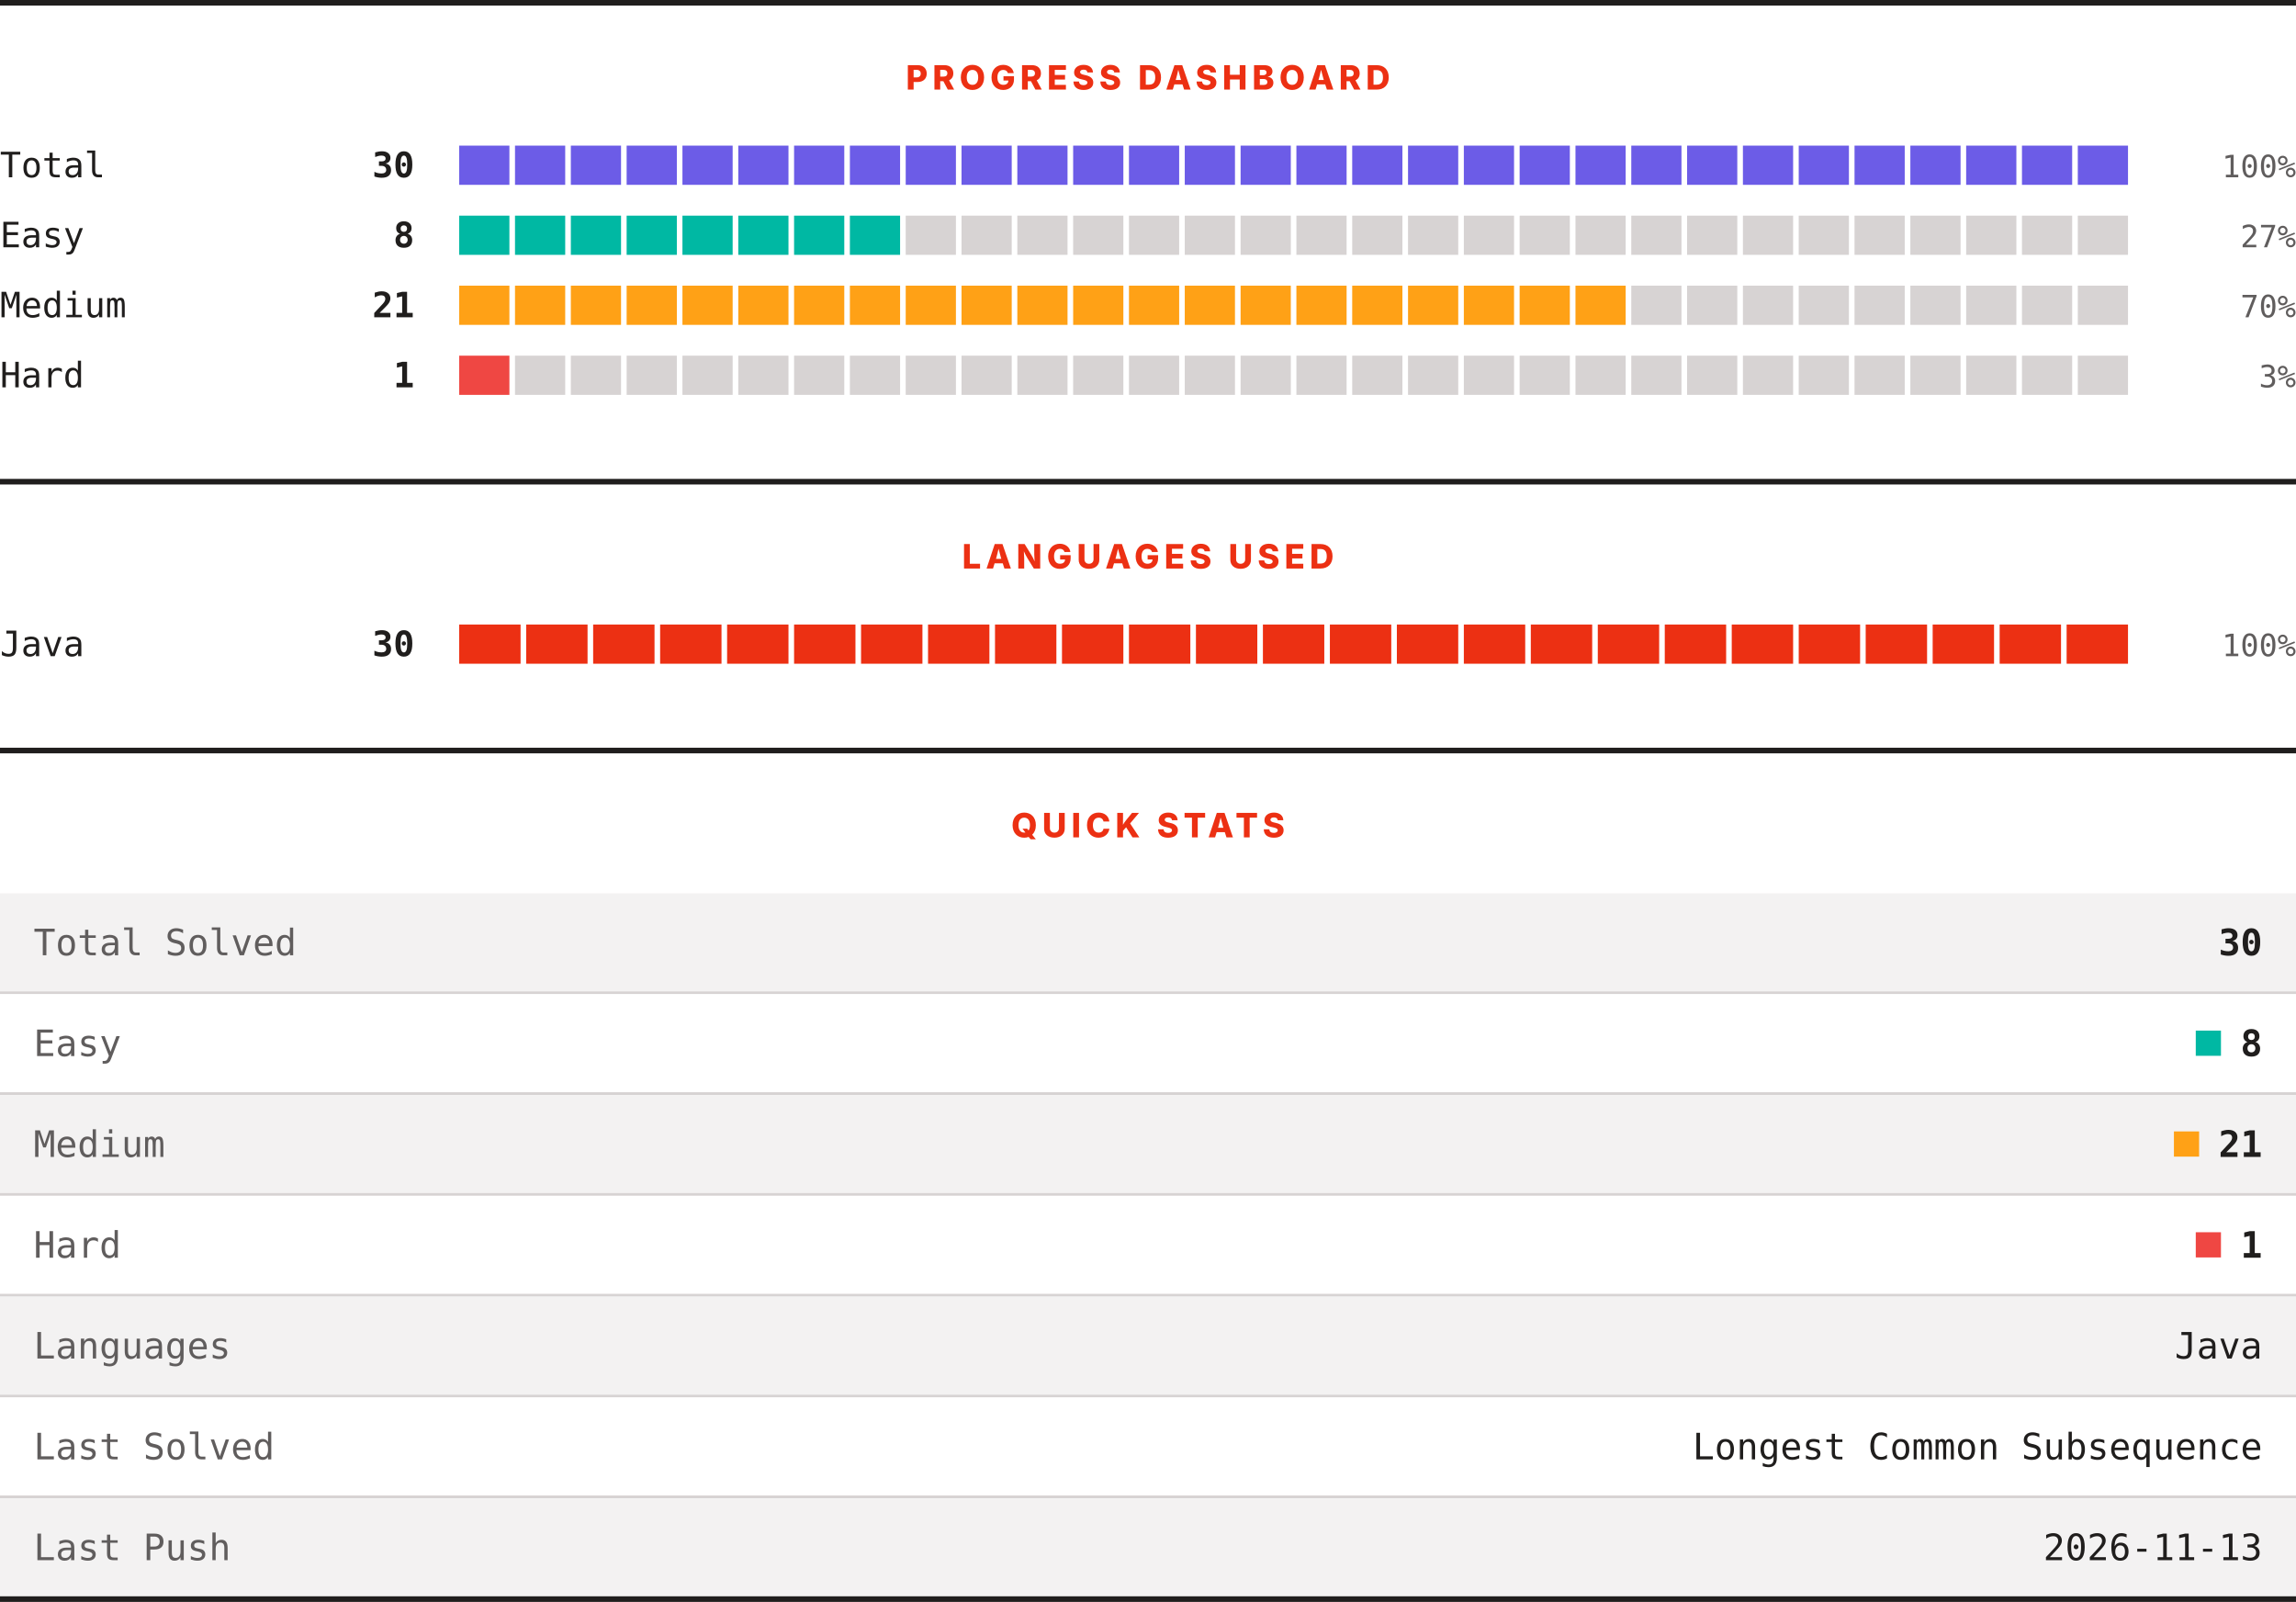
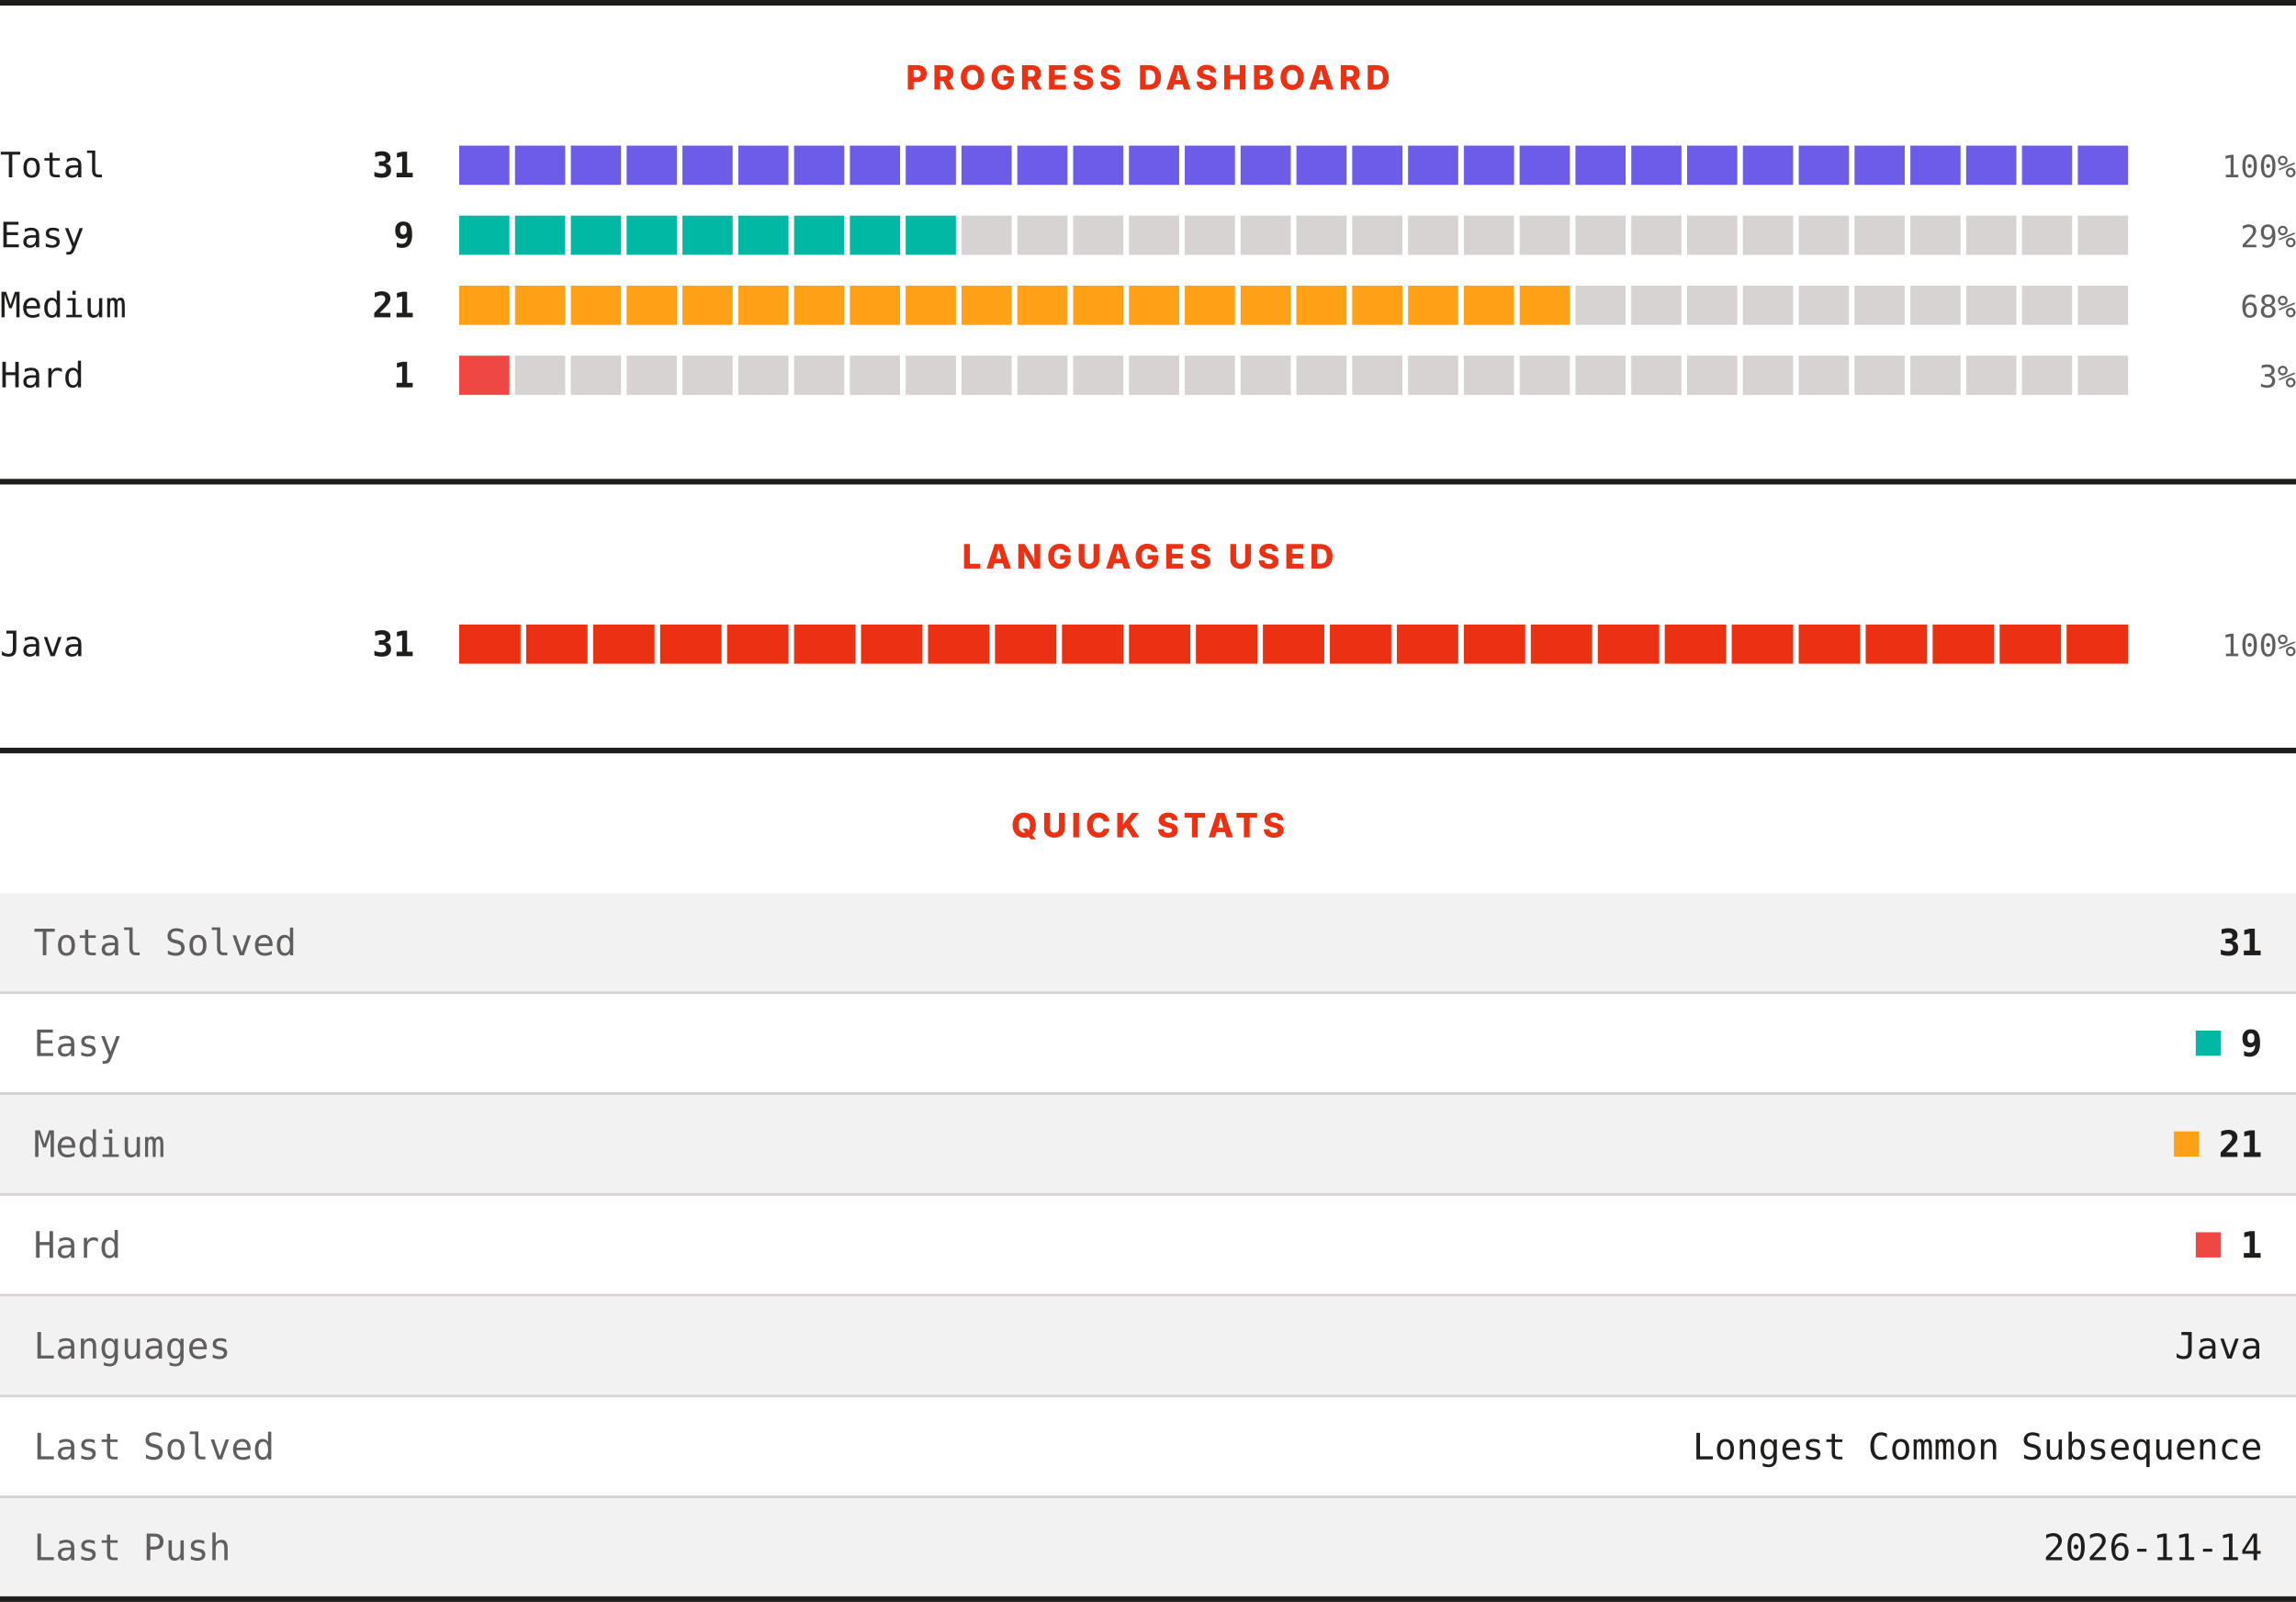
<svg xmlns="http://www.w3.org/2000/svg" width="820" height="572" viewBox="0 0 820 572" role="img" aria-label="LeetCode progress, languages and quick stats">
  <rect width="820" height="572" fill="#ffffff" />
  <rect x="0" y="0" width="820" height="2" fill="#201e1d" />
  <text x="410" y="32" text-anchor="middle" font-family="Archivo, system-ui, -apple-system, Segoe UI, sans-serif" font-size="12" font-weight="800" letter-spacing="1.68" fill="#ec3013">PROGRESS DASHBOARD</text>
  <text x="0" y="63.3" font-family="ui-monospace, SFMono-Regular, Menlo, Consolas, monospace" font-size="12.5" fill="#201e1d">Total</text>
-   <text x="148" y="63.3" text-anchor="end" font-family="ui-monospace, SFMono-Regular, Menlo, Consolas, monospace" font-size="12.5" font-weight="700" fill="#201e1d">30</text>
+   <text x="148" y="63.3" text-anchor="end" font-family="ui-monospace, SFMono-Regular, Menlo, Consolas, monospace" font-size="12.5" font-weight="700" fill="#201e1d">31</text>
  <rect x="164.00" y="52" width="17.93" height="14" fill="#6c5ce7" />
  <rect x="183.93" y="52" width="17.93" height="14" fill="#6c5ce7" />
  <rect x="203.87" y="52" width="17.93" height="14" fill="#6c5ce7" />
  <rect x="223.80" y="52" width="17.93" height="14" fill="#6c5ce7" />
  <rect x="243.73" y="52" width="17.93" height="14" fill="#6c5ce7" />
  <rect x="263.67" y="52" width="17.93" height="14" fill="#6c5ce7" />
  <rect x="283.60" y="52" width="17.93" height="14" fill="#6c5ce7" />
  <rect x="303.53" y="52" width="17.93" height="14" fill="#6c5ce7" />
  <rect x="323.47" y="52" width="17.93" height="14" fill="#6c5ce7" />
  <rect x="343.40" y="52" width="17.93" height="14" fill="#6c5ce7" />
  <rect x="363.33" y="52" width="17.93" height="14" fill="#6c5ce7" />
  <rect x="383.27" y="52" width="17.93" height="14" fill="#6c5ce7" />
  <rect x="403.20" y="52" width="17.93" height="14" fill="#6c5ce7" />
  <rect x="423.13" y="52" width="17.93" height="14" fill="#6c5ce7" />
  <rect x="443.07" y="52" width="17.93" height="14" fill="#6c5ce7" />
  <rect x="463.00" y="52" width="17.93" height="14" fill="#6c5ce7" />
  <rect x="482.93" y="52" width="17.93" height="14" fill="#6c5ce7" />
  <rect x="502.87" y="52" width="17.93" height="14" fill="#6c5ce7" />
  <rect x="522.80" y="52" width="17.93" height="14" fill="#6c5ce7" />
  <rect x="542.73" y="52" width="17.93" height="14" fill="#6c5ce7" />
  <rect x="562.67" y="52" width="17.93" height="14" fill="#6c5ce7" />
  <rect x="582.60" y="52" width="17.93" height="14" fill="#6c5ce7" />
  <rect x="602.53" y="52" width="17.93" height="14" fill="#6c5ce7" />
  <rect x="622.47" y="52" width="17.93" height="14" fill="#6c5ce7" />
  <rect x="642.40" y="52" width="17.93" height="14" fill="#6c5ce7" />
  <rect x="662.33" y="52" width="17.93" height="14" fill="#6c5ce7" />
  <rect x="682.27" y="52" width="17.93" height="14" fill="#6c5ce7" />
  <rect x="702.20" y="52" width="17.93" height="14" fill="#6c5ce7" />
  <rect x="722.13" y="52" width="17.93" height="14" fill="#6c5ce7" />
  <rect x="742.07" y="52" width="17.93" height="14" fill="#6c5ce7" />
  <text x="820" y="63.3" text-anchor="end" font-family="ui-monospace, SFMono-Regular, Menlo, Consolas, monospace" font-size="11" fill="#605d5d">100%</text>
  <text x="0" y="88.3" font-family="ui-monospace, SFMono-Regular, Menlo, Consolas, monospace" font-size="12.5" fill="#201e1d">Easy</text>
-   <text x="148" y="88.3" text-anchor="end" font-family="ui-monospace, SFMono-Regular, Menlo, Consolas, monospace" font-size="12.5" font-weight="700" fill="#201e1d">8</text>
+   <text x="148" y="88.3" text-anchor="end" font-family="ui-monospace, SFMono-Regular, Menlo, Consolas, monospace" font-size="12.5" font-weight="700" fill="#201e1d">9</text>
  <rect x="164.00" y="77" width="17.93" height="14" fill="#00b8a3" />
  <rect x="183.93" y="77" width="17.93" height="14" fill="#00b8a3" />
  <rect x="203.87" y="77" width="17.93" height="14" fill="#00b8a3" />
  <rect x="223.80" y="77" width="17.93" height="14" fill="#00b8a3" />
  <rect x="243.73" y="77" width="17.93" height="14" fill="#00b8a3" />
  <rect x="263.67" y="77" width="17.93" height="14" fill="#00b8a3" />
  <rect x="283.60" y="77" width="17.93" height="14" fill="#00b8a3" />
  <rect x="303.53" y="77" width="17.93" height="14" fill="#00b8a3" />
-   <rect x="323.47" y="77" width="17.93" height="14" fill="#d7d3d3" />
+   <rect x="323.47" y="77" width="17.93" height="14" fill="#00b8a3" />
  <rect x="343.40" y="77" width="17.93" height="14" fill="#d7d3d3" />
  <rect x="363.33" y="77" width="17.93" height="14" fill="#d7d3d3" />
  <rect x="383.27" y="77" width="17.93" height="14" fill="#d7d3d3" />
  <rect x="403.20" y="77" width="17.93" height="14" fill="#d7d3d3" />
  <rect x="423.13" y="77" width="17.93" height="14" fill="#d7d3d3" />
  <rect x="443.07" y="77" width="17.93" height="14" fill="#d7d3d3" />
  <rect x="463.00" y="77" width="17.93" height="14" fill="#d7d3d3" />
  <rect x="482.93" y="77" width="17.93" height="14" fill="#d7d3d3" />
  <rect x="502.87" y="77" width="17.93" height="14" fill="#d7d3d3" />
  <rect x="522.80" y="77" width="17.93" height="14" fill="#d7d3d3" />
  <rect x="542.73" y="77" width="17.93" height="14" fill="#d7d3d3" />
  <rect x="562.67" y="77" width="17.93" height="14" fill="#d7d3d3" />
  <rect x="582.60" y="77" width="17.93" height="14" fill="#d7d3d3" />
  <rect x="602.53" y="77" width="17.93" height="14" fill="#d7d3d3" />
  <rect x="622.47" y="77" width="17.93" height="14" fill="#d7d3d3" />
  <rect x="642.40" y="77" width="17.93" height="14" fill="#d7d3d3" />
  <rect x="662.33" y="77" width="17.93" height="14" fill="#d7d3d3" />
  <rect x="682.27" y="77" width="17.93" height="14" fill="#d7d3d3" />
  <rect x="702.20" y="77" width="17.93" height="14" fill="#d7d3d3" />
  <rect x="722.13" y="77" width="17.93" height="14" fill="#d7d3d3" />
  <rect x="742.07" y="77" width="17.93" height="14" fill="#d7d3d3" />
-   <text x="820" y="88.3" text-anchor="end" font-family="ui-monospace, SFMono-Regular, Menlo, Consolas, monospace" font-size="11" fill="#605d5d">27%</text>
+   <text x="820" y="88.3" text-anchor="end" font-family="ui-monospace, SFMono-Regular, Menlo, Consolas, monospace" font-size="11" fill="#605d5d">29%</text>
  <text x="0" y="113.3" font-family="ui-monospace, SFMono-Regular, Menlo, Consolas, monospace" font-size="12.5" fill="#201e1d">Medium</text>
  <text x="148" y="113.3" text-anchor="end" font-family="ui-monospace, SFMono-Regular, Menlo, Consolas, monospace" font-size="12.5" font-weight="700" fill="#201e1d">21</text>
  <rect x="164.00" y="102" width="17.93" height="14" fill="#ffa116" />
  <rect x="183.93" y="102" width="17.93" height="14" fill="#ffa116" />
  <rect x="203.87" y="102" width="17.93" height="14" fill="#ffa116" />
  <rect x="223.80" y="102" width="17.93" height="14" fill="#ffa116" />
  <rect x="243.73" y="102" width="17.93" height="14" fill="#ffa116" />
  <rect x="263.67" y="102" width="17.93" height="14" fill="#ffa116" />
  <rect x="283.60" y="102" width="17.93" height="14" fill="#ffa116" />
  <rect x="303.53" y="102" width="17.93" height="14" fill="#ffa116" />
  <rect x="323.47" y="102" width="17.93" height="14" fill="#ffa116" />
  <rect x="343.40" y="102" width="17.93" height="14" fill="#ffa116" />
  <rect x="363.33" y="102" width="17.93" height="14" fill="#ffa116" />
  <rect x="383.27" y="102" width="17.93" height="14" fill="#ffa116" />
  <rect x="403.20" y="102" width="17.93" height="14" fill="#ffa116" />
  <rect x="423.13" y="102" width="17.93" height="14" fill="#ffa116" />
  <rect x="443.07" y="102" width="17.93" height="14" fill="#ffa116" />
  <rect x="463.00" y="102" width="17.93" height="14" fill="#ffa116" />
  <rect x="482.93" y="102" width="17.93" height="14" fill="#ffa116" />
  <rect x="502.87" y="102" width="17.93" height="14" fill="#ffa116" />
  <rect x="522.80" y="102" width="17.93" height="14" fill="#ffa116" />
  <rect x="542.73" y="102" width="17.93" height="14" fill="#ffa116" />
-   <rect x="562.67" y="102" width="17.93" height="14" fill="#ffa116" />
+   <rect x="562.67" y="102" width="17.93" height="14" fill="#d7d3d3" />
  <rect x="582.60" y="102" width="17.93" height="14" fill="#d7d3d3" />
  <rect x="602.53" y="102" width="17.93" height="14" fill="#d7d3d3" />
  <rect x="622.47" y="102" width="17.93" height="14" fill="#d7d3d3" />
  <rect x="642.40" y="102" width="17.93" height="14" fill="#d7d3d3" />
  <rect x="662.33" y="102" width="17.93" height="14" fill="#d7d3d3" />
  <rect x="682.27" y="102" width="17.93" height="14" fill="#d7d3d3" />
  <rect x="702.20" y="102" width="17.93" height="14" fill="#d7d3d3" />
  <rect x="722.13" y="102" width="17.93" height="14" fill="#d7d3d3" />
  <rect x="742.07" y="102" width="17.93" height="14" fill="#d7d3d3" />
-   <text x="820" y="113.3" text-anchor="end" font-family="ui-monospace, SFMono-Regular, Menlo, Consolas, monospace" font-size="11" fill="#605d5d">70%</text>
+   <text x="820" y="113.3" text-anchor="end" font-family="ui-monospace, SFMono-Regular, Menlo, Consolas, monospace" font-size="11" fill="#605d5d">68%</text>
  <text x="0" y="138.3" font-family="ui-monospace, SFMono-Regular, Menlo, Consolas, monospace" font-size="12.5" fill="#201e1d">Hard</text>
  <text x="148" y="138.3" text-anchor="end" font-family="ui-monospace, SFMono-Regular, Menlo, Consolas, monospace" font-size="12.5" font-weight="700" fill="#201e1d">1</text>
  <rect x="164.00" y="127" width="17.93" height="14" fill="#ef4743" />
  <rect x="183.93" y="127" width="17.93" height="14" fill="#d7d3d3" />
  <rect x="203.87" y="127" width="17.93" height="14" fill="#d7d3d3" />
  <rect x="223.80" y="127" width="17.93" height="14" fill="#d7d3d3" />
  <rect x="243.73" y="127" width="17.93" height="14" fill="#d7d3d3" />
  <rect x="263.67" y="127" width="17.93" height="14" fill="#d7d3d3" />
  <rect x="283.60" y="127" width="17.93" height="14" fill="#d7d3d3" />
  <rect x="303.53" y="127" width="17.93" height="14" fill="#d7d3d3" />
  <rect x="323.47" y="127" width="17.93" height="14" fill="#d7d3d3" />
  <rect x="343.40" y="127" width="17.93" height="14" fill="#d7d3d3" />
  <rect x="363.33" y="127" width="17.93" height="14" fill="#d7d3d3" />
  <rect x="383.27" y="127" width="17.93" height="14" fill="#d7d3d3" />
  <rect x="403.20" y="127" width="17.93" height="14" fill="#d7d3d3" />
  <rect x="423.13" y="127" width="17.93" height="14" fill="#d7d3d3" />
  <rect x="443.07" y="127" width="17.93" height="14" fill="#d7d3d3" />
  <rect x="463.00" y="127" width="17.93" height="14" fill="#d7d3d3" />
  <rect x="482.93" y="127" width="17.93" height="14" fill="#d7d3d3" />
  <rect x="502.87" y="127" width="17.93" height="14" fill="#d7d3d3" />
  <rect x="522.80" y="127" width="17.93" height="14" fill="#d7d3d3" />
  <rect x="542.73" y="127" width="17.93" height="14" fill="#d7d3d3" />
  <rect x="562.67" y="127" width="17.93" height="14" fill="#d7d3d3" />
  <rect x="582.60" y="127" width="17.93" height="14" fill="#d7d3d3" />
  <rect x="602.53" y="127" width="17.93" height="14" fill="#d7d3d3" />
  <rect x="622.47" y="127" width="17.93" height="14" fill="#d7d3d3" />
  <rect x="642.40" y="127" width="17.93" height="14" fill="#d7d3d3" />
  <rect x="662.33" y="127" width="17.93" height="14" fill="#d7d3d3" />
  <rect x="682.27" y="127" width="17.93" height="14" fill="#d7d3d3" />
  <rect x="702.20" y="127" width="17.93" height="14" fill="#d7d3d3" />
  <rect x="722.13" y="127" width="17.93" height="14" fill="#d7d3d3" />
  <rect x="742.07" y="127" width="17.93" height="14" fill="#d7d3d3" />
  <text x="820" y="138.3" text-anchor="end" font-family="ui-monospace, SFMono-Regular, Menlo, Consolas, monospace" font-size="11" fill="#605d5d">3%</text>
  <rect x="0" y="171" width="820" height="2" fill="#201e1d" />
  <text x="410" y="203" text-anchor="middle" font-family="Archivo, system-ui, -apple-system, Segoe UI, sans-serif" font-size="12" font-weight="800" letter-spacing="1.68" fill="#ec3013">LANGUAGES USED</text>
  <text x="0" y="234.3" font-family="ui-monospace, SFMono-Regular, Menlo, Consolas, monospace" font-size="12.5" fill="#201e1d">Java</text>
-   <text x="148" y="234.3" text-anchor="end" font-family="ui-monospace, SFMono-Regular, Menlo, Consolas, monospace" font-size="12.5" font-weight="700" fill="#201e1d">30</text>
+   <text x="148" y="234.3" text-anchor="end" font-family="ui-monospace, SFMono-Regular, Menlo, Consolas, monospace" font-size="12.5" font-weight="700" fill="#201e1d">31</text>
  <rect x="164.00" y="223" width="21.92" height="14" fill="#ec3013" />
  <rect x="187.92" y="223" width="21.92" height="14" fill="#ec3013" />
  <rect x="211.84" y="223" width="21.92" height="14" fill="#ec3013" />
  <rect x="235.76" y="223" width="21.92" height="14" fill="#ec3013" />
  <rect x="259.68" y="223" width="21.92" height="14" fill="#ec3013" />
  <rect x="283.60" y="223" width="21.92" height="14" fill="#ec3013" />
  <rect x="307.52" y="223" width="21.92" height="14" fill="#ec3013" />
  <rect x="331.44" y="223" width="21.92" height="14" fill="#ec3013" />
  <rect x="355.36" y="223" width="21.92" height="14" fill="#ec3013" />
  <rect x="379.28" y="223" width="21.92" height="14" fill="#ec3013" />
  <rect x="403.20" y="223" width="21.92" height="14" fill="#ec3013" />
  <rect x="427.12" y="223" width="21.92" height="14" fill="#ec3013" />
  <rect x="451.04" y="223" width="21.92" height="14" fill="#ec3013" />
  <rect x="474.96" y="223" width="21.92" height="14" fill="#ec3013" />
  <rect x="498.88" y="223" width="21.92" height="14" fill="#ec3013" />
  <rect x="522.80" y="223" width="21.92" height="14" fill="#ec3013" />
  <rect x="546.72" y="223" width="21.92" height="14" fill="#ec3013" />
  <rect x="570.64" y="223" width="21.92" height="14" fill="#ec3013" />
  <rect x="594.56" y="223" width="21.92" height="14" fill="#ec3013" />
  <rect x="618.48" y="223" width="21.92" height="14" fill="#ec3013" />
  <rect x="642.40" y="223" width="21.92" height="14" fill="#ec3013" />
  <rect x="666.32" y="223" width="21.92" height="14" fill="#ec3013" />
  <rect x="690.24" y="223" width="21.92" height="14" fill="#ec3013" />
  <rect x="714.16" y="223" width="21.92" height="14" fill="#ec3013" />
  <rect x="738.08" y="223" width="21.92" height="14" fill="#ec3013" />
  <text x="820" y="234.3" text-anchor="end" font-family="ui-monospace, SFMono-Regular, Menlo, Consolas, monospace" font-size="11" fill="#605d5d">100%</text>
  <rect x="0" y="267" width="820" height="2" fill="#201e1d" />
  <text x="410" y="299" text-anchor="middle" font-family="Archivo, system-ui, -apple-system, Segoe UI, sans-serif" font-size="12" font-weight="800" letter-spacing="1.68" fill="#ec3013">QUICK STATS</text>
  <rect x="0" y="319" width="820" height="35" fill="#f3f2f2" />
  <text x="12" y="341.1" font-family="ui-monospace, SFMono-Regular, Menlo, Consolas, monospace" font-size="13" fill="#605d5d">Total Solved</text>
-   <text x="808" y="341.1" text-anchor="end" font-family="ui-monospace, SFMono-Regular, Menlo, Consolas, monospace" font-size="13" font-weight="700" fill="#201e1d">30</text>
+   <text x="808" y="341.1" text-anchor="end" font-family="ui-monospace, SFMono-Regular, Menlo, Consolas, monospace" font-size="13" font-weight="700" fill="#201e1d">31</text>
  <rect x="0" y="354" width="820" height="1" fill="#d7d3d3" />
  <rect x="0" y="355" width="820" height="35" fill="#ffffff" />
  <text x="12" y="377.1" font-family="ui-monospace, SFMono-Regular, Menlo, Consolas, monospace" font-size="13" fill="#605d5d">Easy</text>
  <rect x="784.2" y="368" width="9" height="9" fill="#00b8a3" />
-   <text x="808" y="377.1" text-anchor="end" font-family="ui-monospace, SFMono-Regular, Menlo, Consolas, monospace" font-size="13" font-weight="700" fill="#201e1d">8</text>
+   <text x="808" y="377.1" text-anchor="end" font-family="ui-monospace, SFMono-Regular, Menlo, Consolas, monospace" font-size="13" font-weight="700" fill="#201e1d">9</text>
  <rect x="0" y="390" width="820" height="1" fill="#d7d3d3" />
  <rect x="0" y="391" width="820" height="35" fill="#f3f2f2" />
  <text x="12" y="413.1" font-family="ui-monospace, SFMono-Regular, Menlo, Consolas, monospace" font-size="13" fill="#605d5d">Medium</text>
  <rect x="776.4" y="404" width="9" height="9" fill="#ffa116" />
  <text x="808" y="413.1" text-anchor="end" font-family="ui-monospace, SFMono-Regular, Menlo, Consolas, monospace" font-size="13" font-weight="700" fill="#201e1d">21</text>
  <rect x="0" y="426" width="820" height="1" fill="#d7d3d3" />
  <rect x="0" y="427" width="820" height="35" fill="#ffffff" />
  <text x="12" y="449.1" font-family="ui-monospace, SFMono-Regular, Menlo, Consolas, monospace" font-size="13" fill="#605d5d">Hard</text>
  <rect x="784.2" y="440" width="9" height="9" fill="#ef4743" />
  <text x="808" y="449.1" text-anchor="end" font-family="ui-monospace, SFMono-Regular, Menlo, Consolas, monospace" font-size="13" font-weight="700" fill="#201e1d">1</text>
  <rect x="0" y="462" width="820" height="1" fill="#d7d3d3" />
  <rect x="0" y="463" width="820" height="35" fill="#f3f2f2" />
  <text x="12" y="485.1" font-family="ui-monospace, SFMono-Regular, Menlo, Consolas, monospace" font-size="13" fill="#605d5d">Languages</text>
  <text x="808" y="485.1" text-anchor="end" font-family="ui-monospace, SFMono-Regular, Menlo, Consolas, monospace" font-size="13" fill="#201e1d">Java</text>
  <rect x="0" y="498" width="820" height="1" fill="#d7d3d3" />
  <rect x="0" y="499" width="820" height="35" fill="#ffffff" />
  <text x="12" y="521.1" font-family="ui-monospace, SFMono-Regular, Menlo, Consolas, monospace" font-size="13" fill="#605d5d">Last Solved</text>
  <text x="808" y="521.1" text-anchor="end" font-family="ui-monospace, SFMono-Regular, Menlo, Consolas, monospace" font-size="13" fill="#201e1d">Longest Common Subsequence</text>
  <rect x="0" y="534" width="820" height="1" fill="#d7d3d3" />
  <rect x="0" y="535" width="820" height="35" fill="#f3f2f2" />
  <text x="12" y="557.1" font-family="ui-monospace, SFMono-Regular, Menlo, Consolas, monospace" font-size="13" fill="#605d5d">Last Push</text>
-   <text x="808" y="557.1" text-anchor="end" font-family="ui-monospace, SFMono-Regular, Menlo, Consolas, monospace" font-size="13" fill="#201e1d">2026-11-13</text>
+   <text x="808" y="557.1" text-anchor="end" font-family="ui-monospace, SFMono-Regular, Menlo, Consolas, monospace" font-size="13" fill="#201e1d">2026-11-14</text>
  <rect x="0" y="570" width="820" height="2" fill="#201e1d" />
</svg>
